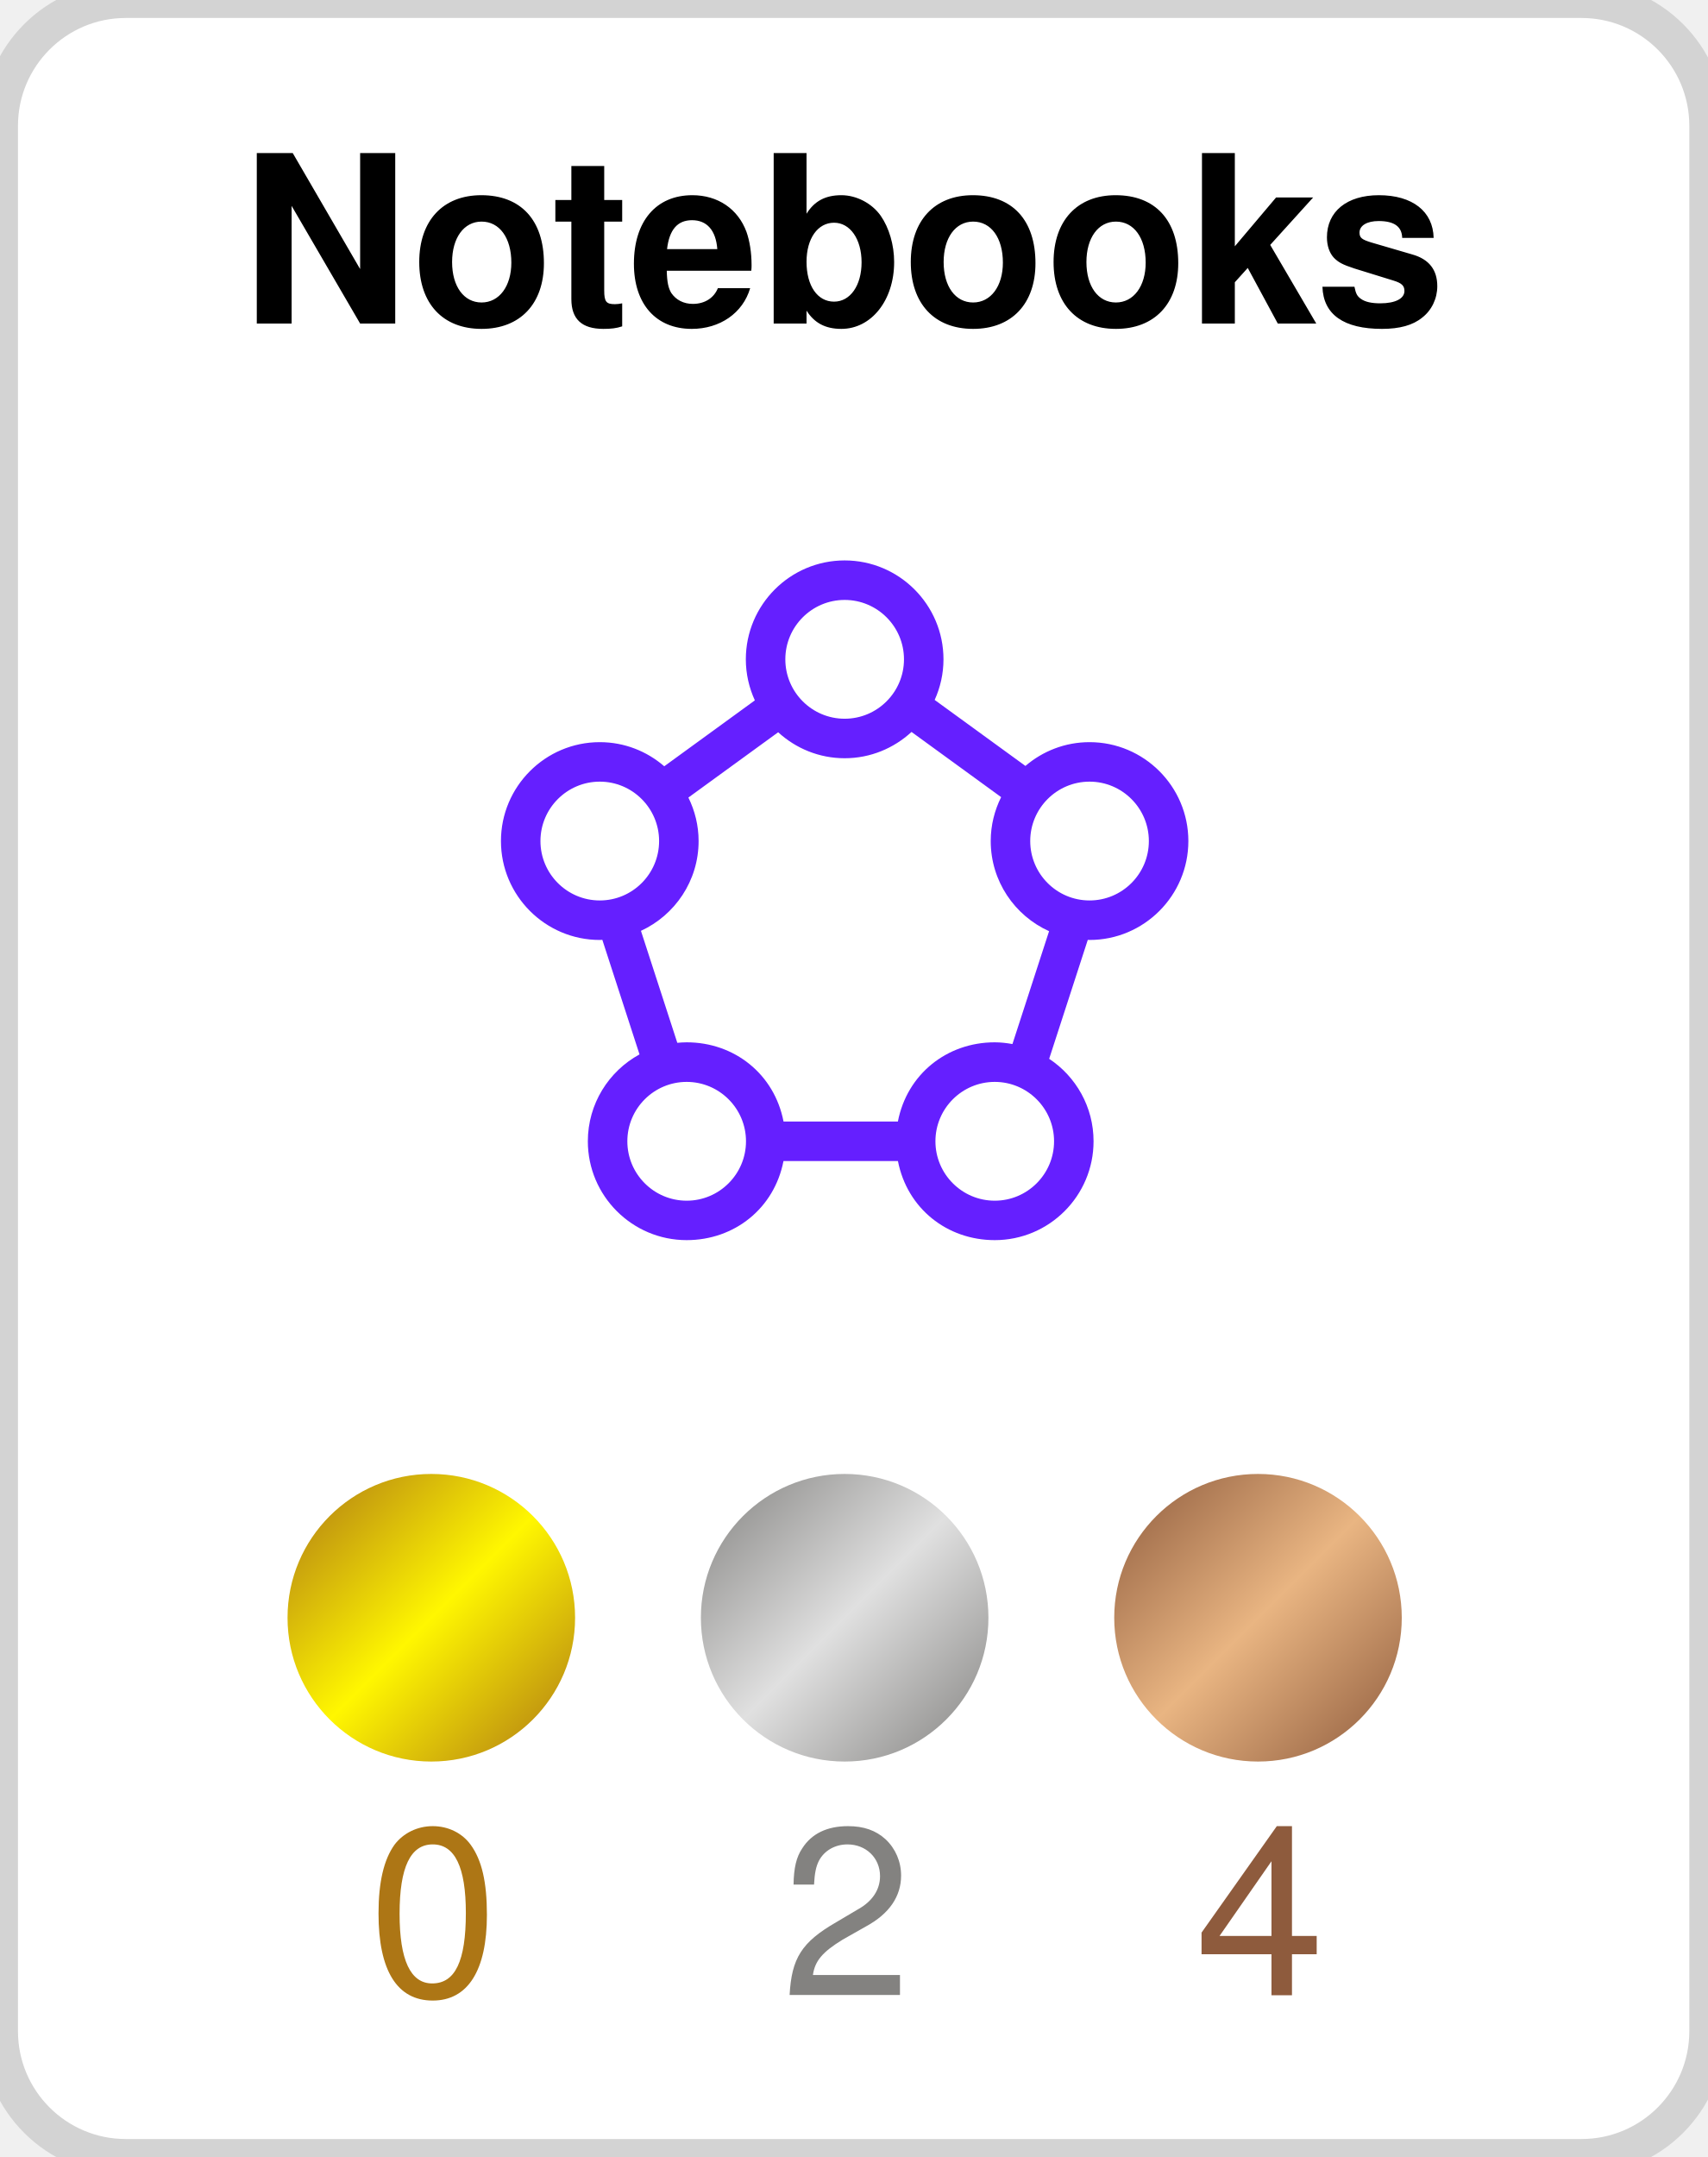
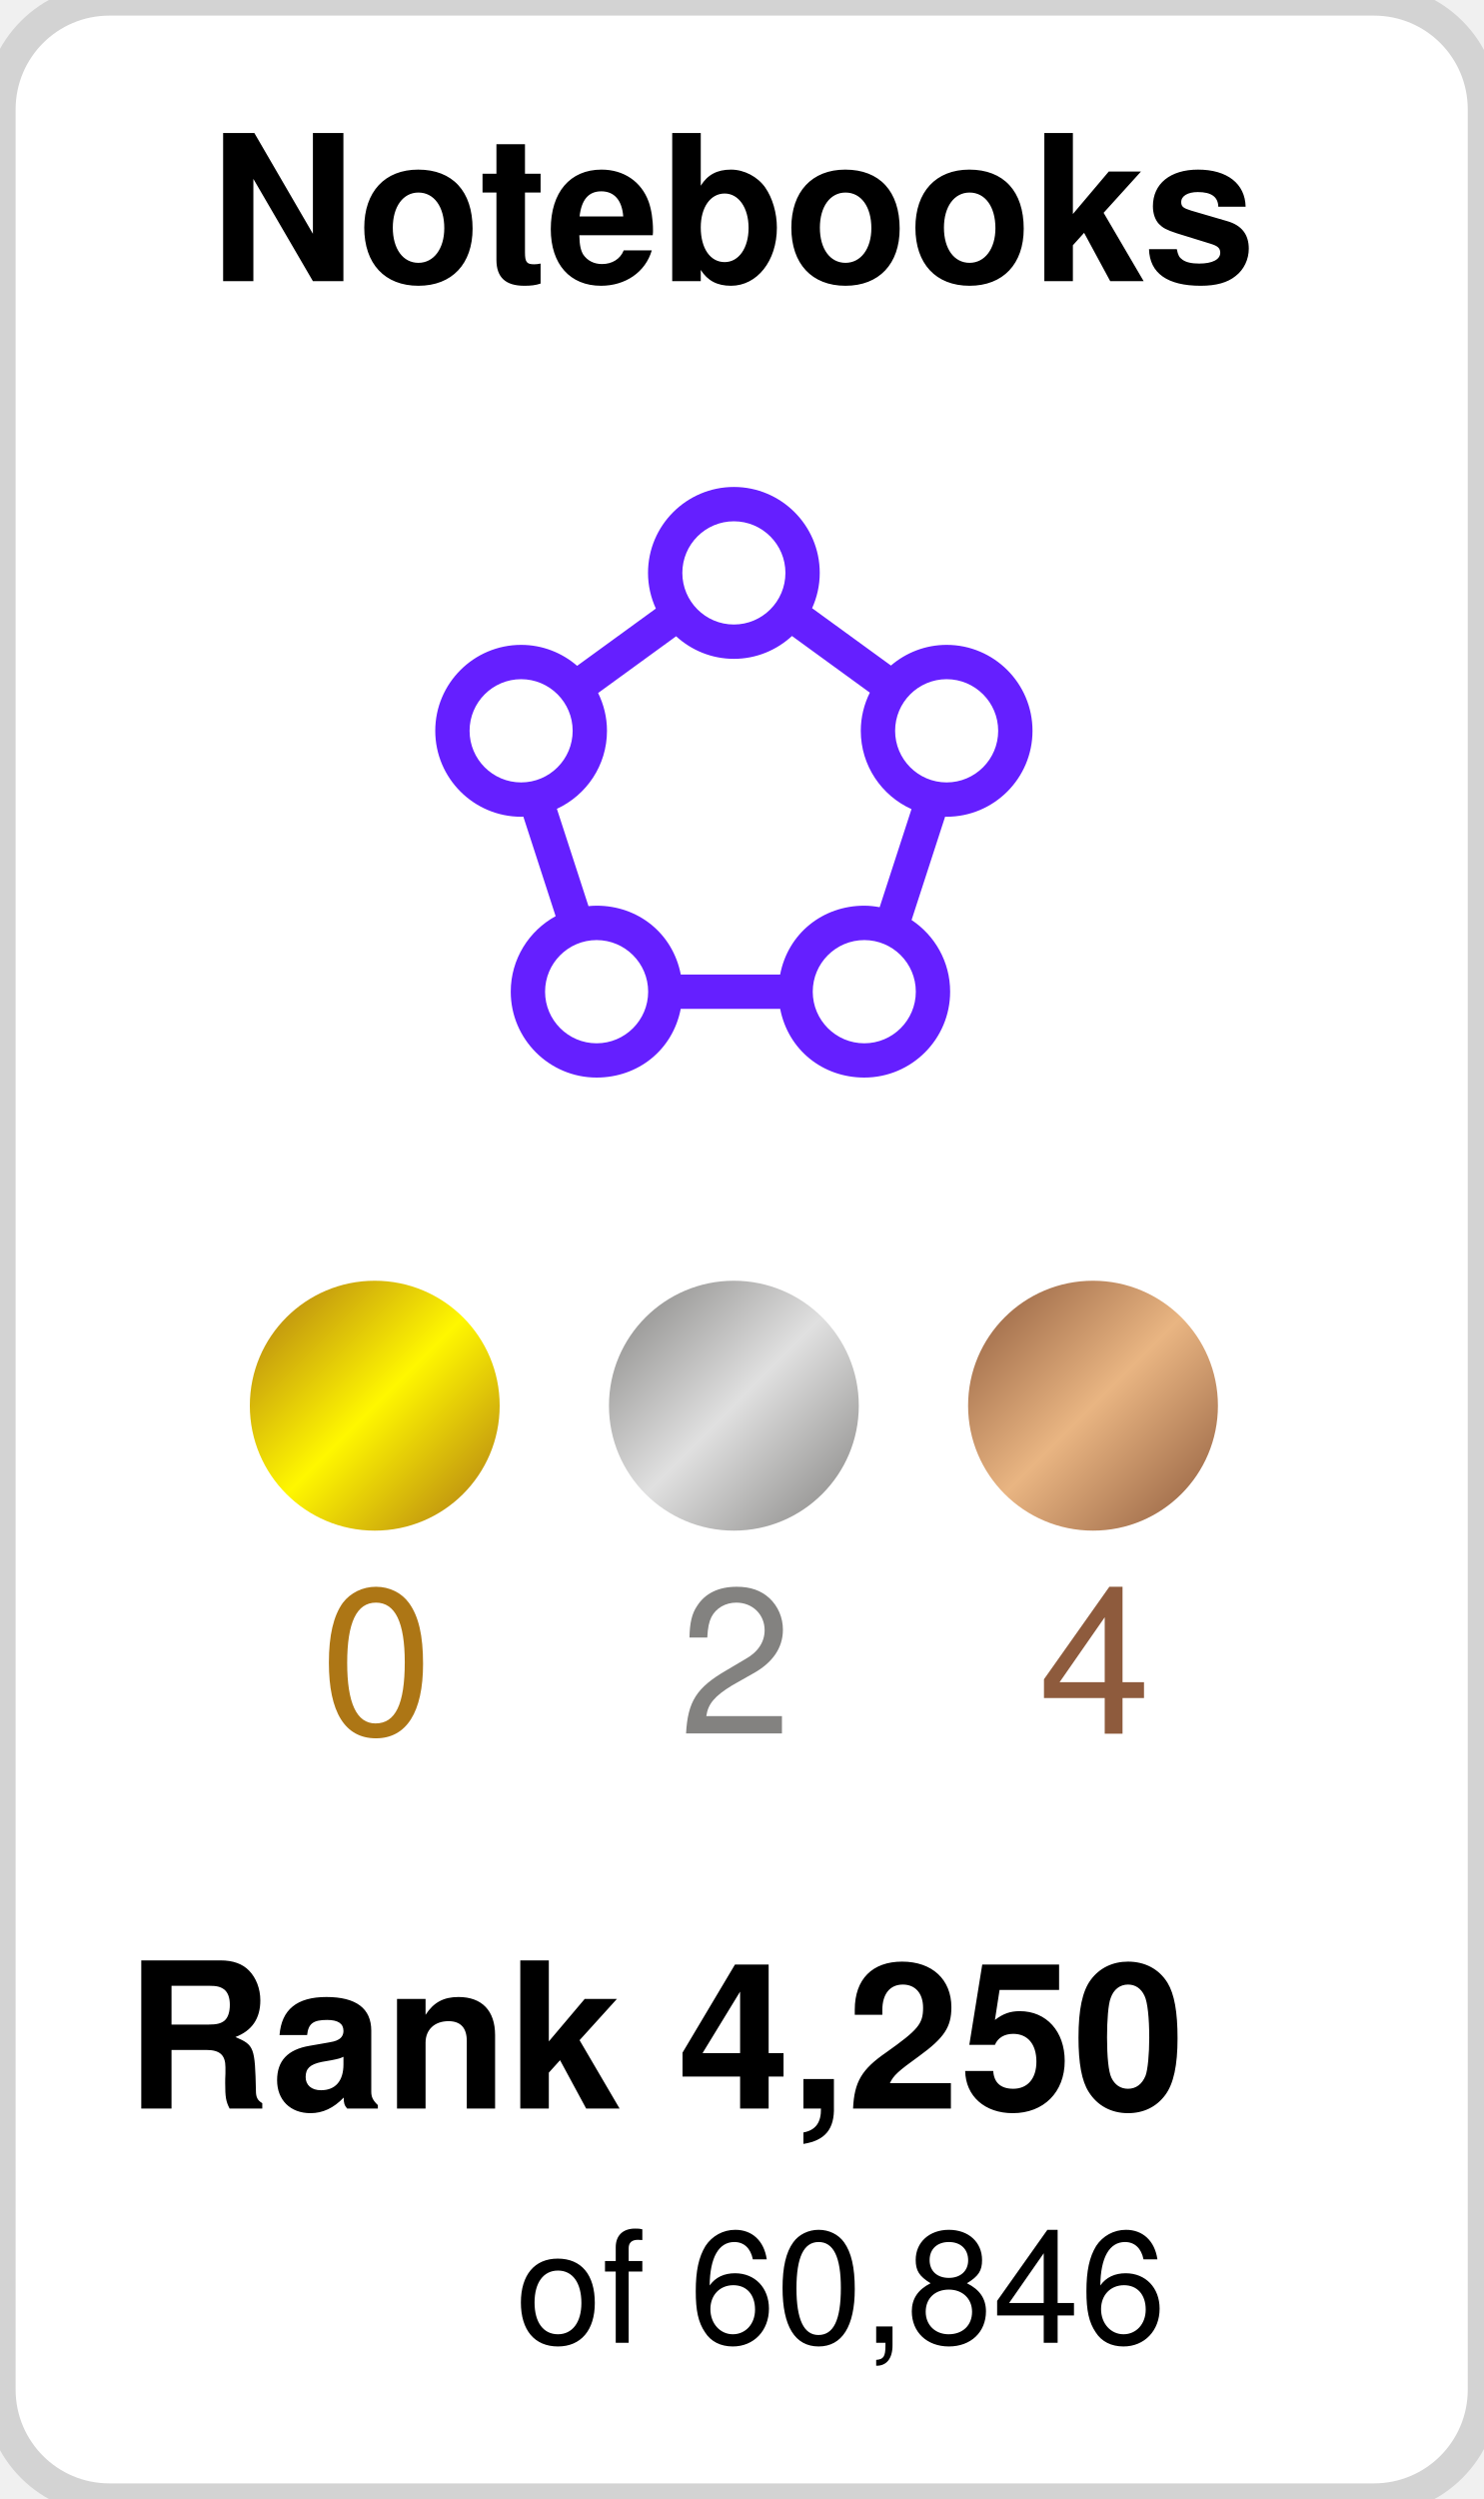
- <svg xmlns="http://www.w3.org/2000/svg" version="1.1" width="95" height="120">
-   <rect width="95" height="120" stroke-width="2" stroke="#d3d3d3" fill="white" rx="7" ry="7" />
+ <svg xmlns="http://www.w3.org/2000/svg" version="1.1" width="95" height="160">
+   <rect width="95" height="160" stroke-width="2" stroke="#d3d3d3" fill="white" rx="7" ry="7" />
  <svg version="1.1" x="27" y="30">
    <svg width="40" height="41" viewBox="0 0 40 41" fill="none">
      <path fill-rule="evenodd" clip-rule="evenodd" d="M29.336 28.084C29.016 28.026 28.688 27.987 28.352 27.987C25.693 27.987 23.47 29.758 22.962 32.395H16.599C16.091 29.758 13.868 27.987 11.209 27.987C11.033 27.987 10.86 27.999 10.688 28.015L8.665 21.785C10.555 20.913 11.873 19.005 11.873 16.79C11.873 15.921 11.665 15.102 11.305 14.37L16.3 10.738C17.278 11.632 18.574 12.183 20 12.183C21.436 12.183 22.74 11.625 23.721 10.72L28.707 14.346C28.34 15.084 28.128 15.912 28.128 16.79C28.128 19.021 29.463 20.942 31.375 21.805L29.336 28.084ZM31.652 33.493C31.652 35.316 30.172 36.798 28.352 36.798C26.532 36.798 25.051 35.316 25.051 33.493C25.051 31.671 26.532 30.189 28.352 30.189C30.172 30.189 31.652 31.671 31.652 33.493V33.493ZM14.51 33.493C14.51 35.316 13.029 36.798 11.209 36.798C9.389 36.798 7.908 35.316 7.908 33.493C7.908 31.671 9.389 30.189 11.209 30.189C13.029 30.189 14.51 31.671 14.51 33.493V33.493ZM9.675 16.79C9.675 18.613 8.194 20.095 6.374 20.095C4.554 20.095 3.073 18.613 3.073 16.79C3.073 14.968 4.554 13.485 6.374 13.485C8.194 13.485 9.675 14.968 9.675 16.79V16.79ZM16.699 6.68C16.699 4.858 18.18 3.376 20 3.376C21.82 3.376 23.301 4.858 23.301 6.68C23.301 8.503 21.82 9.985 20 9.985C18.18 9.985 16.699 8.503 16.699 6.68V6.68ZM33.626 20.095C31.806 20.095 30.326 18.613 30.326 16.79C30.326 14.968 31.806 13.485 33.626 13.485C35.446 13.485 36.927 14.968 36.927 16.79C36.927 18.613 35.446 20.095 33.626 20.095V20.095ZM33.626 11.288C32.265 11.288 31.02 11.788 30.059 12.611L25.009 8.939C25.321 8.249 25.499 7.486 25.499 6.68C25.499 3.646 23.032 1.178 20 1.178C16.968 1.178 14.501 3.646 14.501 6.68C14.501 7.496 14.684 8.267 15.003 8.964L9.962 12.63C8.998 11.796 7.745 11.288 6.374 11.288C3.342 11.288 0.875 13.756 0.875 16.79C0.875 19.824 3.342 22.293 6.374 22.293C6.422 22.293 6.468 22.287 6.516 22.285L8.585 28.659C6.874 29.593 5.71 31.409 5.71 33.493C5.71 36.528 8.177 38.992 11.209 38.992C13.862 38.992 16.082 37.23 16.596 34.593H22.965C23.478 37.23 25.699 38.992 28.352 38.992C31.384 38.992 33.85 36.526 33.85 33.492C33.85 31.577 32.867 29.89 31.38 28.904L33.529 22.287C33.561 22.288 33.593 22.293 33.626 22.293C36.658 22.293 39.125 19.824 39.125 16.79C39.125 13.756 36.658 11.288 33.626 11.288V11.288Z" fill="#651FFF" />
    </svg>
  </svg>
  <defs>
    <linearGradient x1="0%" y1="0%" x2="100%" y2="100%" id="goldGradient">
      <stop stop-color="#ad7615" offset="0" />
      <stop stop-color="#fff700" offset="0.5" />
      <stop stop-color="#ad7615" offset="1" />
      <animate attributeName="x1" from="50%" to="0%" dur="4s" repeatCount="indefinite" />
      <animate attributeName="y1" from="50%" to="0%" dur="4s" repeatCount="indefinite" />
    </linearGradient>
    <linearGradient x1="0%" y1="0%" x2="100%" y2="100%" id="silverGradient">
      <stop stop-color="#838280" offset="0" />
      <stop stop-color="#e0e0e0" offset="0.5" />
      <stop stop-color="#838280" offset="1" />
      <animate attributeName="x1" from="50%" to="0%" dur="4s" repeatCount="indefinite" />
      <animate attributeName="y1" from="50%" to="0%" dur="4s" repeatCount="indefinite" />
    </linearGradient>
    <linearGradient x1="0%" y1="0%" x2="100%" y2="100%" id="bronzeGradient">
      <stop stop-color="#8e5b3d" offset="0" />
      <stop stop-color="#e9b582" offset="0.5" />
      <stop stop-color="#8e5b3d" offset="1" />
      <animate attributeName="x1" from="50%" to="0%" dur="4s" repeatCount="indefinite" />
      <animate attributeName="y1" from="50%" to="0%" dur="4s" repeatCount="indefinite" />
    </linearGradient>
  </defs>
  <circle r="8" cx="24" cy="90" fill="url(#goldGradient)" />
  <circle r="8" cx="47" cy="90" fill="url(#silverGradient)" />
  <circle r="8" cx="70" cy="90" fill="url(#bronzeGradient)" />
  <text x="13.4" y="18" font-family="'Ubuntu','Helvetica', 'Arial', sans-serif" font-weight="bold" font-size="13" fill="black">Notebooks</text>
  <text x="20.5" y="111" font-family="'Ubuntu', 'Helvetica', 'Arial', sans-serif" font-size="13" fill="#AD7615">0</text>
  <text x="43.5" y="111" font-family="'Ubuntu', 'Helvetica', 'Arial', sans-serif" font-size="13" fill="#838280">2</text>
  <text x="66.5" y="111" font-family="'Ubuntu', 'Helvetica', 'Arial', sans-serif" font-size="13" fill="#8E5B3D">4</text>
+   <text x="8" y="135" font-family="'Ubuntu', 'Helvetica', 'Arial', sans-serif" font-weight="bold" font-size="13" fill="black">Rank 4,250</text>
+   <text x="33" y="150" font-family="'Ubuntu', 'Helvetica', 'Arial', sans-serif" font-size="10" fill="black">of 60,846</text>
</svg>
